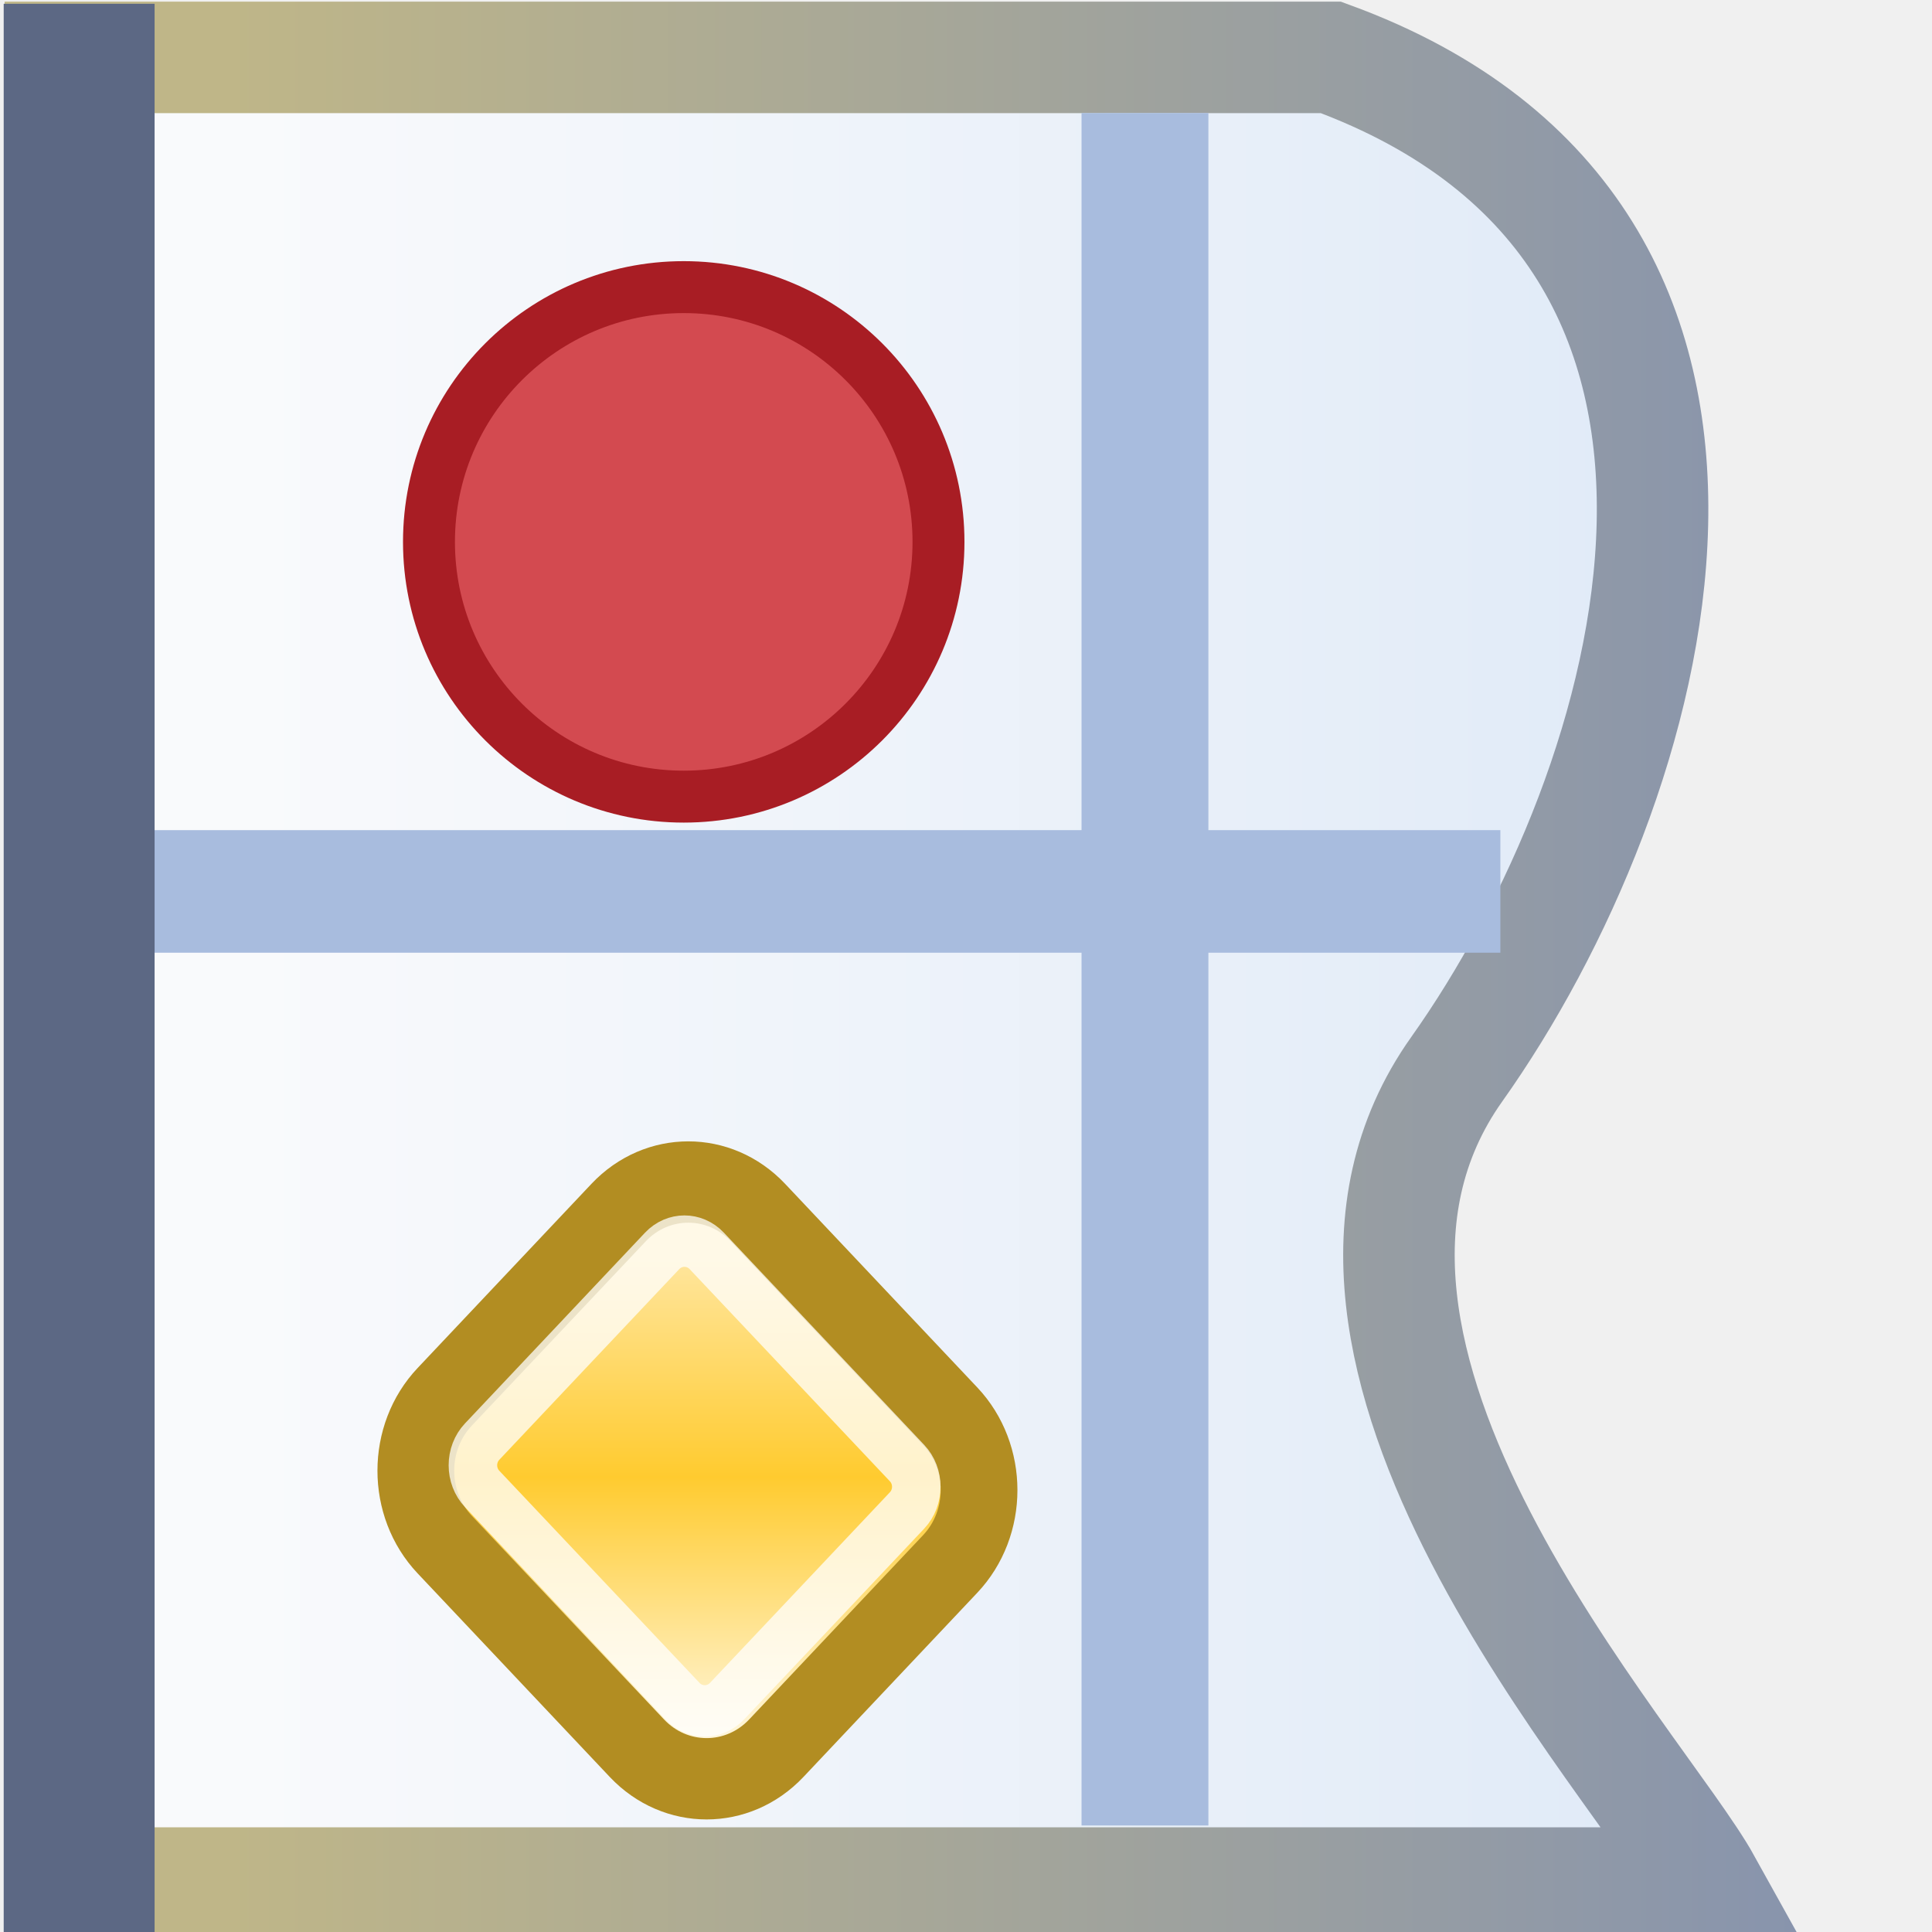
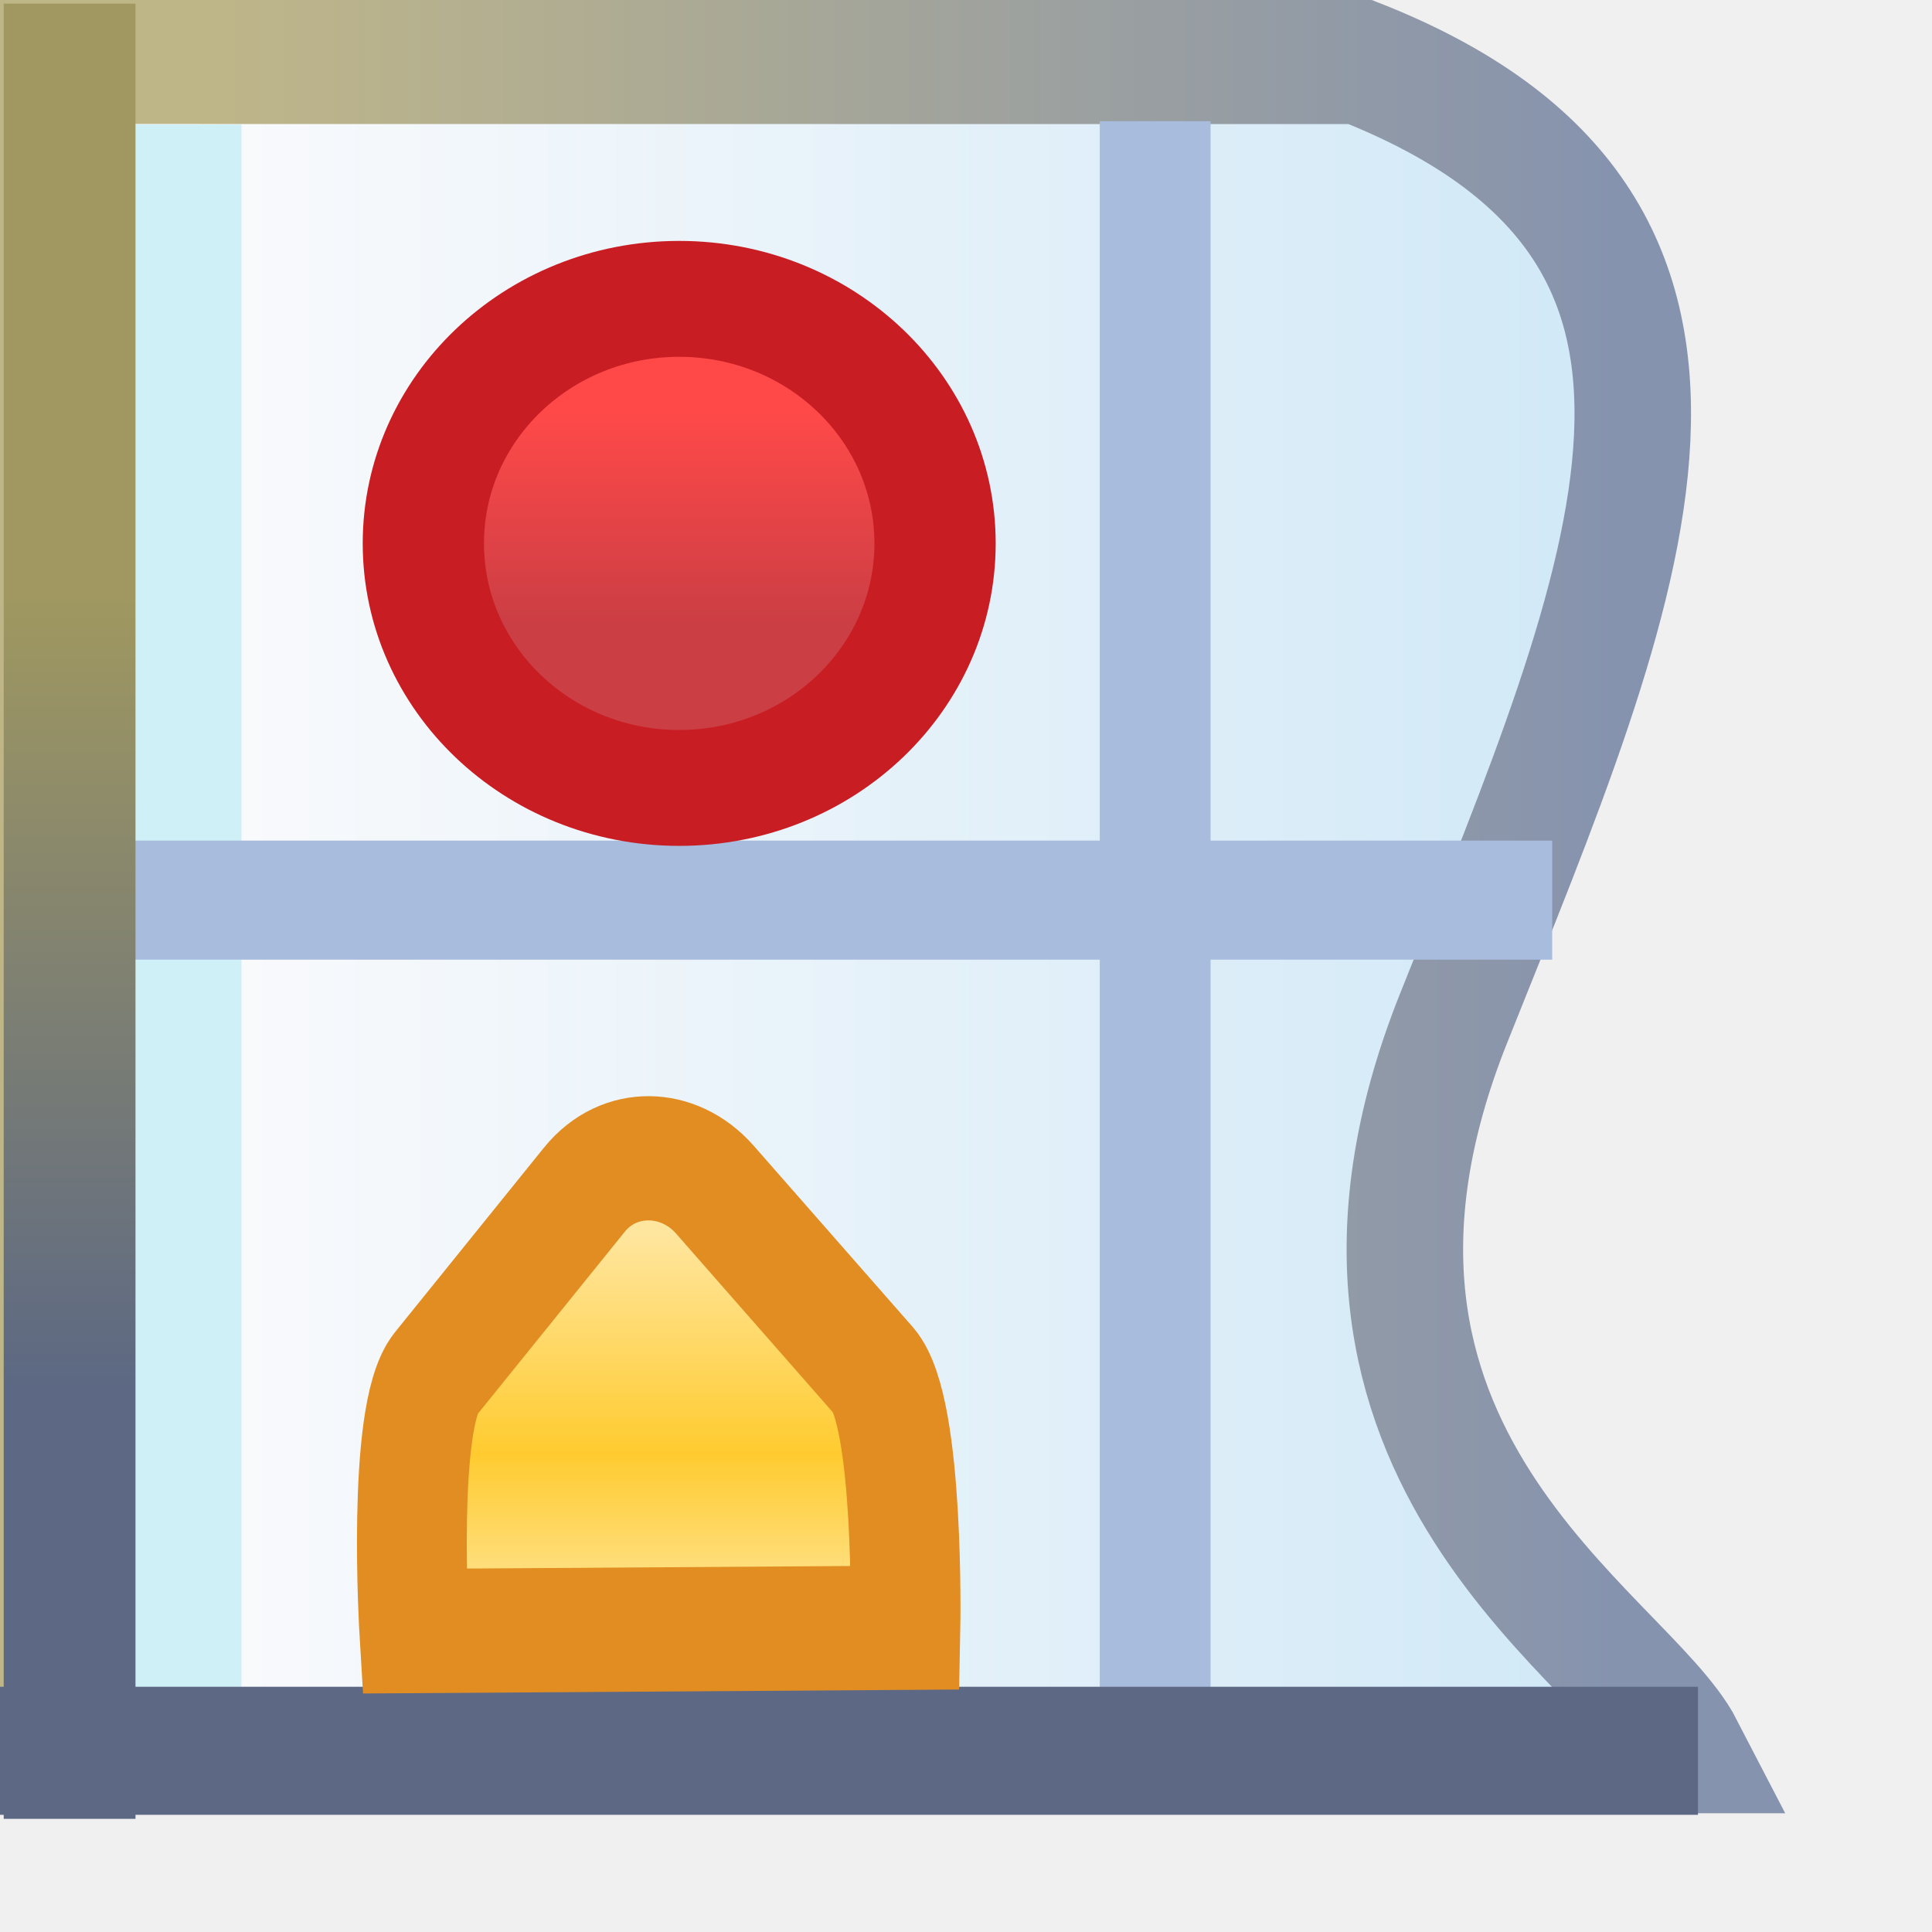
<svg xmlns="http://www.w3.org/2000/svg" xmlns:xlink="http://www.w3.org/1999/xlink" width="16" height="16" id="svg2" version="1.1">
  <defs id="defs4">
+     <linearGradient id="linearGradient3840">
+       <stop style="stop-color:#5c6884;stop-opacity:1;" offset="0" id="stop3842" />
+       <stop style="stop-color:#a09860;stop-opacity:1;" offset="1" id="stop3844" />
+     </linearGradient>
    <linearGradient id="linearGradient5105">
      <stop style="stop-color:#bfb688;stop-opacity:1;" offset="0" id="stop5107" />
      <stop style="stop-color:#8693ae;stop-opacity:1" offset="1" id="stop5109" />
    </linearGradient>
    <linearGradient id="linearGradient5255">
      <stop style="stop-color:#f9fafc;stop-opacity:1" offset="0" id="stop5257" />
-       <stop style="stop-color:#dee9f7;stop-opacity:1" offset="1" id="stop5259" />
+       <stop style="stop-color:#d2e9f7;stop-opacity:1;" offset="1" id="stop5259" />
    </linearGradient>
    <linearGradient id="linearGradient4903-7-7-52">
      <stop id="stop4905-2-3-9" offset="0" style="stop-color:#ffe69f;stop-opacity:1" />
      <stop style="stop-color:#ffcb2f;stop-opacity:1" offset="0.415" id="stop4911-4-9-2" />
      <stop id="stop4907-3-6-1" offset="1" style="stop-color:#ffffff;stop-opacity:1" />
    </linearGradient>
-     <linearGradient xlink:href="#linearGradient5255" id="linearGradient18366" gradientUnits="userSpaceOnUse" gradientTransform="matrix(1.382308,0,0,0.9807125,-6.264242,20.04421)" x1="22.879" y1="1037.211" x2="22.879" y2="1051.027" />
-     <linearGradient xlink:href="#linearGradient5105" id="linearGradient18368" gradientUnits="userSpaceOnUse" gradientTransform="matrix(1.382308,0,0,0.9807125,20.35621,20.04421)" x1="9.171" y1="1036.943" x2="9.171" y2="1051.68" />
-     <linearGradient xlink:href="#linearGradient4903-7-7-52" id="linearGradient20355" gradientUnits="userSpaceOnUse" gradientTransform="matrix(0.7216023,0,0,0.7216023,246.5466,-1265.794)" x1="733.184" y1="727.802" x2="738.317" y2="732.935" />
+     <linearGradient xlink:href="#linearGradient3852" id="linearGradient3858" x1="385.984" y1="462.57" x2="385.984" y2="471.699" gradientUnits="userSpaceOnUse" />
+     <linearGradient id="linearGradient3852">
+       <stop style="stop-color:#ff4949;stop-opacity:1" offset="0" id="stop3854" />
+       <stop style="stop-color:#cb3e44;stop-opacity:1" offset="1" id="stop3856" />
+     </linearGradient>
+     <linearGradient y2="471.699" x2="385.984" y1="462.57" x1="385.984" gradientUnits="userSpaceOnUse" id="linearGradient3077" xlink:href="#linearGradient3852" />
+     <linearGradient y2="471.699" x2="385.984" y1="462.57" x1="385.984" gradientUnits="userSpaceOnUse" id="linearGradient3077-2" xlink:href="#linearGradient3852-1" />
+     <linearGradient id="linearGradient3852-1">
+       <stop style="stop-color:#ff4949;stop-opacity:1" offset="0" id="stop3854-7" />
+       <stop style="stop-color:#cb3e44;stop-opacity:1" offset="1" id="stop3856-4" />
+     </linearGradient>
+     <linearGradient y2="471.699" x2="385.984" y1="462.57" x1="385.984" gradientUnits="userSpaceOnUse" id="linearGradient3048" xlink:href="#linearGradient3852-1" />
+     <linearGradient xlink:href="#linearGradient4903-7-7-52" id="linearGradient3027" gradientUnits="userSpaceOnUse" gradientTransform="matrix(0.7216023,0,0,0.7216023,246.5466,-1265.794)" x1="733.184" y1="727.802" x2="738.317" y2="732.935" />
+     <linearGradient xlink:href="#linearGradient5255" id="linearGradient3807" gradientUnits="userSpaceOnUse" gradientTransform="matrix(1.382308,0,0,0.9807125,-6.192931,20.04421)" x1="22.879" y1="1037.211" x2="22.879" y2="1051.027" />
+     <linearGradient xlink:href="#linearGradient5105" id="linearGradient3809" gradientUnits="userSpaceOnUse" gradientTransform="matrix(1.382308,0,0,0.9807125,20.42752,20.04421)" x1="9.171" y1="1036.943" x2="9.171" y2="1051.68" />
+     <linearGradient xlink:href="#linearGradient3840" id="linearGradient3846" x1="1035.598" y1="28.696" x2="1035.598" y2="21.129" gradientUnits="userSpaceOnUse" />
  </defs>
  <g id="layer1" style="display:inline" transform="translate(0,-1036.362)">
-     <g style="display:inline" id="g8472" transform="matrix(0.9346781,0,0,0.9346781,-14.57181,69.04451)">
-       <g transform="translate(15.60054,0)" id="g8421" />
-       <g id="g10285" transform="matrix(0,1,1,0,-1019.403,1019.403)">
-         <path id="rect4172-1" d="m 16.026,1035.528 16.176,0 0,14.578 c -1.063,-0.59 -4.699,-3.988 -7.21,-2.206 -2.511,1.782 -7.382,3.214 -8.966,-1.115 z" style="fill:url(#linearGradient18366);fill-opacity:1;stroke:url(#linearGradient18368);stroke-width:0.988;stroke-linecap:butt;stroke-linejoin:miter;stroke-miterlimit:4;stroke-opacity:1;stroke-dasharray:none;stroke-dashoffset:0;display:inline" />
-         <rect y="1042.646" x="22.742" height="1.07" width="1.418" id="rect4942" style="fill:none;stroke:none" />
-         <rect y="1044.786" x="22.742" height="1.07" width="1.418" id="rect4942-1" style="fill:none;stroke:none;display:inline" />
-         <g id="g20348" transform="matrix(0.8824479,0,0,0.8824479,4.173906,122.6679)">
-           <rect style="fill:none;stroke:none;display:inline" id="rect4942-1-7" width="1.422" height="1.013" x="25.573" y="1043.461" />
-           <rect transform="matrix(0.7272427,0.6863804,0.7272427,-0.6863804,0,0)" ry="1.02" y="-741.458" x="774.856" height="4.583" width="4.851" id="rect4880" style="font-size:13.589px;font-style:normal;font-weight:normal;line-height:125%;letter-spacing:0px;word-spacing:0px;color:#000000;fill:url(#linearGradient20355);fill-opacity:1;fill-rule:nonzero;stroke:#b28d22;stroke-width:0.794;stroke-linecap:butt;stroke-linejoin:miter;stroke-miterlimit:4;stroke-opacity:1;stroke-dasharray:none;stroke-dashoffset:0;marker:none;visibility:visible;display:inline;overflow:visible;enable-background:accumulate;font-family:Sans" />
-           <rect transform="matrix(0.7272427,0.6863804,0.7272427,-0.6863804,0,0)" ry="0.327" y="-740.819" x="775.439" height="3.286" width="3.583" id="rect4880-5" style="font-size:13.589px;font-style:normal;font-weight:normal;line-height:125%;letter-spacing:0px;word-spacing:0px;color:#000000;fill:none;stroke:#ffffff;stroke-width:0.502;stroke-linecap:butt;stroke-linejoin:miter;stroke-miterlimit:4;stroke-opacity:0.751;stroke-dasharray:none;stroke-dashoffset:0;marker:none;visibility:visible;display:inline;overflow:visible;enable-background:accumulate;font-family:Sans" />
+     <g id="g3854">
+       <g transform="matrix(0.9346781,0,0,0.9346781,-14.57181,69.04451)" id="g8472" style="display:inline">
+         <g id="g8421" transform="translate(15.60054,0)" />
+         <g transform="matrix(0,1,1,0,-1019.403,1019.403)" id="g10285">
+           <g transform="matrix(0.9376926,0,0,0.8733354,0.967742,131.1012)" id="g3797">
+             <path id="rect4172-1" d="m 16.097,1035.528 15.962,0 0,16.568 c -1.063,-0.59 -2.773,-4.141 -6.924,-2.359 -4.151,1.782 -7.453,3.367 -9.037,-0.962 z" style="fill:url(#linearGradient3807);fill-opacity:1;stroke:url(#linearGradient3809);stroke-width:1.182;stroke-linecap:butt;stroke-linejoin:miter;stroke-miterlimit:4;stroke-opacity:1;stroke-dasharray:none;stroke-dashoffset:0;display:inline" />
+             <rect transform="matrix(0,1.225059,1.140978,0,15.51684,1034.988)" y="1.031" x="1.062" height="13" width="0.938" id="rect3852" style="fill:#d0f0f8;fill-opacity:1;stroke:none" />
+             <path style="fill:#adc1e1;fill-opacity:1;stroke:#a8bcde;stroke-width:1.125px;stroke-linecap:butt;stroke-linejoin:miter;stroke-opacity:1" d="m 24.022,1036.295 0,14.441" id="path18345" />
+             <path style="fill:#adc1e1;fill-opacity:1;stroke:#a8bcde;stroke-width:1.124px;stroke-linecap:butt;stroke-linejoin:miter;stroke-opacity:1" d="m 16.662,1046.708 15.958,0" id="path18347" />
+             <rect style="fill:url(#linearGradient3846);fill-opacity:1;stroke:none" id="rect21127" width="1.337" height="17.152" x="1035.026" y="15.551" transform="matrix(0,1,1,0,0,0)" ry="0" />
+             <rect transform="scale(1,-1)" style="fill:#5c6884;fill-opacity:1;stroke:none;display:inline" id="rect21127-6" width="1.21" height="17.229" x="31.455" y="-1052.215" ry="0" />
+           </g>
+           <rect style="fill:none;stroke:none" id="rect4942" width="1.418" height="1.07" x="22.742" y="1042.646" />
+           <rect style="fill:none;stroke:none;display:inline" id="rect4942-1" width="1.418" height="1.07" x="22.742" y="1044.786" />
+           <g transform="matrix(0.8824479,0,0,0.8262642,3.970926,181.0493)" id="g20348">
+             <rect y="1043.461" x="25.573" height="1.013" width="1.422" id="rect4942-1-7" style="fill:none;stroke:none;display:inline" />
+             <path id="rect4880" d="m 775.656,-741.238 2.488,0.009 c 0.565,0.002 2.024,1.527 2.024,1.527 l -3.814,3.859 c 0,0 -1.583,-1.38 -1.608,-1.943 l -0.11,-2.432 c -0.026,-0.563 0.455,-1.023 1.02,-1.02 z" style="font-size:13.589px;font-style:normal;font-weight:normal;line-height:125%;letter-spacing:0px;word-spacing:0px;color:#000000;fill:url(#linearGradient3027);fill-opacity:1;fill-rule:nonzero;stroke:#e28d22;stroke-width:1.213;stroke-linecap:butt;stroke-linejoin:miter;stroke-miterlimit:4;stroke-opacity:1;stroke-dasharray:none;stroke-dashoffset:0;marker:none;visibility:visible;display:inline;overflow:visible;enable-background:accumulate;font-family:Sans" transform="matrix(0.7272427,0.6863804,0.7272427,-0.6863804,0,0)" />
+           </g>
+           <g id="layer1-8" style="display:inline;fill:#d34a50;fill-opacity:1;stroke:#a81d24;stroke-opacity:1" transform="matrix(0,1.069887,1.069887,0,-1093.178,1054.474)">
+             <g transform="matrix(0.279033,0,0,0.279033,-100.5321,912.079)" style="display:inline;fill:#d34a50;fill-opacity:1;stroke:#a81d24;stroke-opacity:1" id="g11331-3-1-1">
+               <g id="g13408-8" style="fill:#d34a50;fill-opacity:1;stroke:#a81d24;stroke-opacity:1" />
+             </g>
+             <g transform="matrix(-1,0,0,1,16.12959,8.014063)" style="display:inline;fill:#d34a50;fill-opacity:1;stroke:#a81d24;stroke-opacity:1" id="g6124-3">
+               <g transform="scale(-1,1)" style="font-size:13.589px;font-style:normal;font-weight:normal;line-height:125%;letter-spacing:0px;word-spacing:0px;fill:#d34a50;fill-opacity:1;stroke:#a81d24;font-family:Sans;stroke-opacity:1" id="text6430" />
+               <g transform="scale(-1,1)" style="font-size:13.589px;font-style:normal;font-weight:normal;line-height:125%;letter-spacing:0px;word-spacing:0px;fill:#d34a50;fill-opacity:1;stroke:#a81d24;display:inline;font-family:Sans;stroke-opacity:1" id="g6438" />
+             </g>
+           </g>
+           <path style="font-size:13.589px;font-style:normal;font-weight:normal;line-height:125%;letter-spacing:0px;word-spacing:0px;fill:url(#linearGradient3048);fill-opacity:1;stroke:#c91d24;stroke-width:5.036;stroke-linecap:round;stroke-linejoin:round;stroke-miterlimit:4;stroke-opacity:1;stroke-dasharray:none;stroke-dashoffset:0;display:inline;font-family:Sans" id="path10796-2-6-2-1" d="m 398.75,468.237 c 0,5.868 -4.757,10.625 -10.625,10.625 -5.868,0 -10.625,-4.757 -10.625,-10.625 0,-5.868 4.757,-10.625 10.625,-10.625 5.868,0 10.625,4.757 10.625,10.625 z" transform="matrix(0,0.2133601,0.2039199,0,-75.1506,958.2008)" />
        </g>
-         <path style="fill:#adc1e1;fill-opacity:1;stroke:#a8bcde;stroke-width:1.086px;stroke-linecap:butt;stroke-linejoin:miter;stroke-opacity:1" d="m 23.416,1036.025 0,12.262" id="path18345" />
-         <path style="fill:#adc1e1;fill-opacity:1;stroke:#a8bcde;stroke-width:1.124px;stroke-linecap:butt;stroke-linejoin:miter;stroke-opacity:1" d="m 16.519,1045.138 15.173,0" id="path18347" />
-         <g transform="matrix(0,1.069887,1.069887,0,-1093.178,1054.474)" style="display:inline;fill:#d34a50;fill-opacity:1;stroke:#a81d24;stroke-opacity:1" id="layer1-8">
-           <g id="g11331-3-1-1" style="display:inline;fill:#d34a50;fill-opacity:1;stroke:#a81d24;stroke-opacity:1" transform="matrix(0.279033,0,0,0.279033,-100.5321,912.079)">
-             <g style="fill:#d34a50;fill-opacity:1;stroke:#a81d24;stroke-opacity:1" id="g13408-8" />
-           </g>
-           <g id="g6124-3" style="display:inline;fill:#d34a50;fill-opacity:1;stroke:#a81d24;stroke-opacity:1" transform="matrix(-1,0,0,1,16.12959,8.014063)">
-             <g id="text6430" style="font-size:13.589px;font-style:normal;font-weight:normal;line-height:125%;letter-spacing:0px;word-spacing:0px;fill:#d34a50;fill-opacity:1;stroke:#a81d24;font-family:Sans;stroke-opacity:1" transform="scale(-1,1)" />
-             <g id="g6438" style="font-size:13.589px;font-style:normal;font-weight:normal;line-height:125%;letter-spacing:0px;word-spacing:0px;fill:#d34a50;fill-opacity:1;stroke:#a81d24;display:inline;font-family:Sans;stroke-opacity:1" transform="scale(-1,1)" />
-           </g>
-         </g>
-         <path transform="matrix(0,0.2124455,0.2124455,0,-79.15609,958.5959)" d="m 398.75,468.237 c 0,5.868 -4.757,10.625 -10.625,10.625 -5.868,0 -10.625,-4.757 -10.625,-10.625 0,-5.868 4.757,-10.625 10.625,-10.625 5.868,0 10.625,4.757 10.625,10.625 z" id="path10796-2-6-2" style="font-size:13.589px;font-style:normal;font-weight:normal;line-height:125%;letter-spacing:0px;word-spacing:0px;fill:#d34a50;fill-opacity:1;stroke:#a81d24;stroke-width:2.166;stroke-linecap:round;stroke-linejoin:round;stroke-miterlimit:4;stroke-opacity:1;stroke-dasharray:none;stroke-dashoffset:0;display:inline;font-family:Sans" />
-         <rect style="fill:#5c6884;fill-opacity:1;stroke:none" id="rect21127" width="1.337" height="17.152" x="1035.026" y="15.551" transform="matrix(0,1,1,0,0,0)" ry="0" />
      </g>
    </g>
  </g>
</svg>
